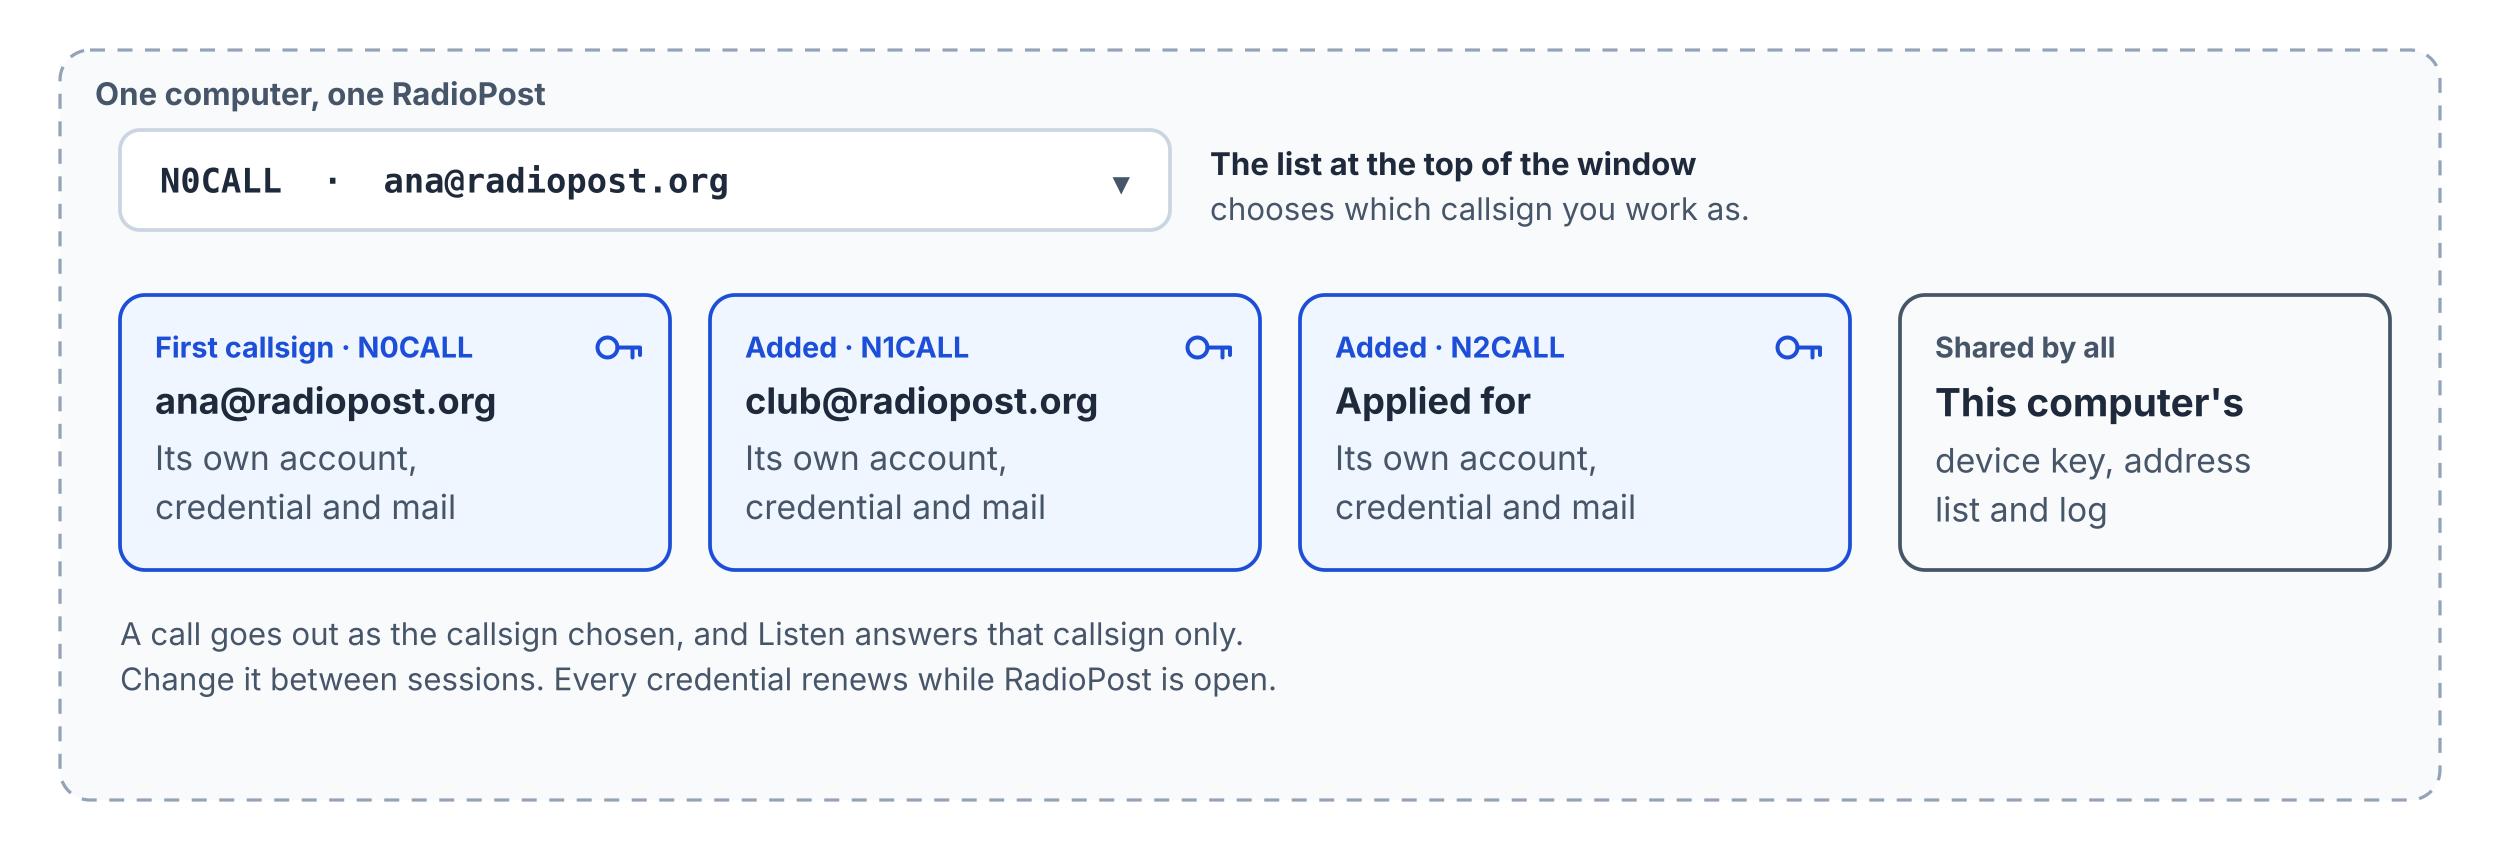
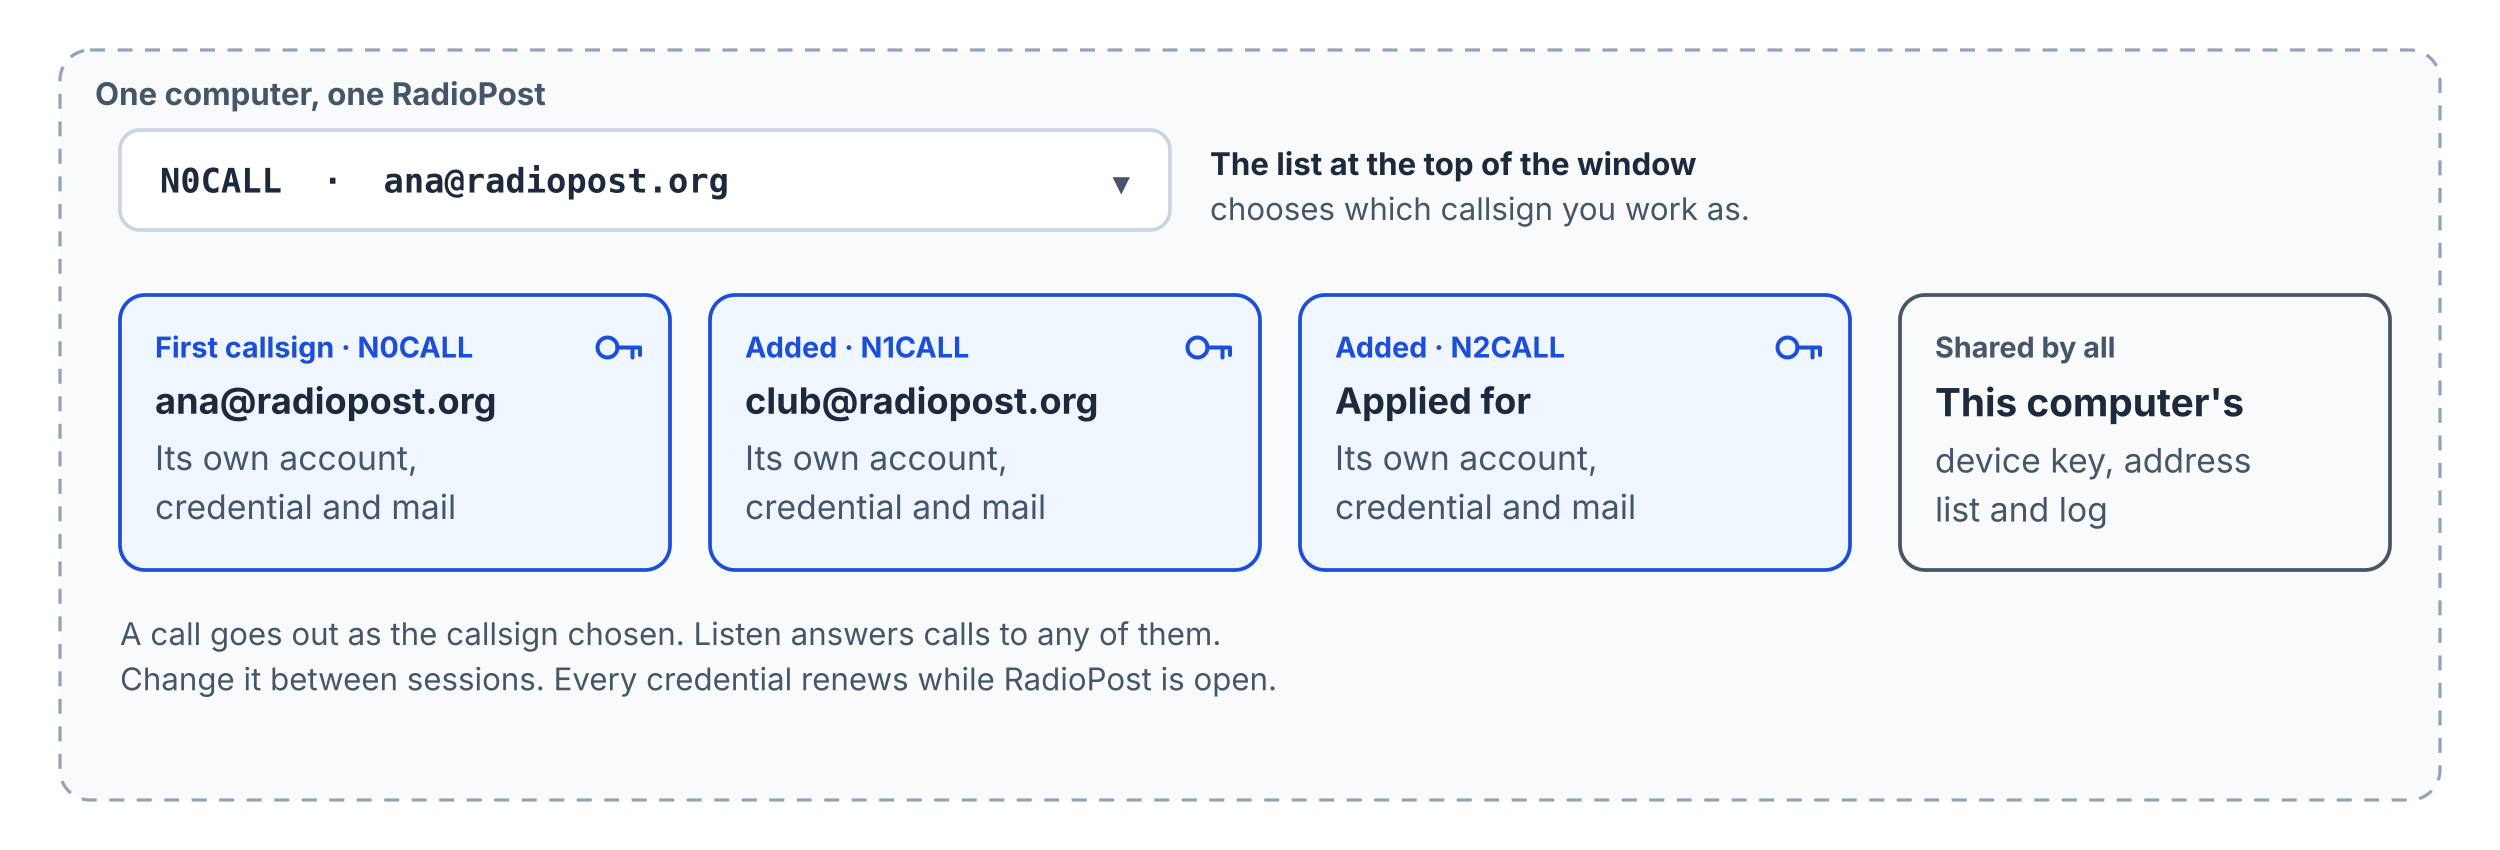
<svg xmlns="http://www.w3.org/2000/svg" viewBox="0 0 1000 340" width="1000" height="340" role="img" aria-label="Several callsigns on one computer">
  <defs>
    <marker id="ah-radio" viewBox="0 0 10 10" refX="8.5" refY="5" markerWidth="7" markerHeight="7" orient="auto-start-reverse">
      <path d="M 0 0 L 10 5 L 0 10 z" fill="#c2410c" />
    </marker>
    <marker id="ah-internet" viewBox="0 0 10 10" refX="8.5" refY="5" markerWidth="7" markerHeight="7" orient="auto-start-reverse">
      <path d="M 0 0 L 10 5 L 0 10 z" fill="#334155" />
    </marker>
    <marker id="ah-smtp" viewBox="0 0 10 10" refX="8.5" refY="5" markerWidth="7" markerHeight="7" orient="auto-start-reverse">
      <path d="M 0 0 L 10 5 L 0 10 z" fill="#6d28d9" />
    </marker>
    <marker id="ah-local" viewBox="0 0 10 10" refX="8.5" refY="5" markerWidth="7" markerHeight="7" orient="auto-start-reverse">
      <path d="M 0 0 L 10 5 L 0 10 z" fill="#64748b" />
    </marker>
    <marker id="ah-fail" viewBox="0 0 10 10" refX="8.5" refY="5" markerWidth="7" markerHeight="7" orient="auto-start-reverse">
      <path d="M 0 0 L 10 5 L 0 10 z" fill="#b91c1c" />
    </marker>
  </defs>
  <rect x="0" y="0" width="1000" height="340" fill="#ffffff" />
  <rect x="24.0" y="20.0" width="952.0" height="300.0" rx="12" fill="#f8fafc" stroke="#94a3b8" stroke-width="1.3" stroke-dasharray="6 5" />
  <text xml:space="preserve" x="38.0" y="42.0" font-family="Inter, 'Segoe UI', 'Helvetica Neue', Helvetica, Arial, sans-serif" font-size="12.5" font-weight="700" fill="#475569" text-anchor="start">One computer, one RadioPost</text>
  <rect x="48.0" y="52.0" width="420.0" height="40.0" rx="8" fill="#ffffff" stroke="#cbd5e1" stroke-width="1.5" />
  <text xml:space="preserve" x="64.0" y="77.0" font-family="'JetBrains Mono', 'Cascadia Mono', Consolas, 'DejaVu Sans Mono', Menlo, monospace" font-size="13.5" font-weight="600" fill="#1e293b" text-anchor="start">N0CALL  ·  ana@radiopost.org</text>
  <text xml:space="preserve" x="452.0" y="78.0" font-family="Inter, 'Segoe UI', 'Helvetica Neue', Helvetica, Arial, sans-serif" font-size="14" font-weight="400" fill="#475569" text-anchor="end">▾</text>
  <text xml:space="preserve" x="484.0" y="70.0" font-family="Inter, 'Segoe UI', 'Helvetica Neue', Helvetica, Arial, sans-serif" font-size="12.5" font-weight="700" fill="#1e293b" text-anchor="start">The list at the top of the window</text>
  <text xml:space="preserve" x="484.0" y="88.0" font-family="Inter, 'Segoe UI', 'Helvetica Neue', Helvetica, Arial, sans-serif" font-size="12.5" font-weight="400" fill="#475569" text-anchor="start">chooses which callsign you work as.</text>
  <rect x="48.0" y="118.0" width="220.0" height="110.0" rx="10" fill="#eff6ff" stroke="#1d4ed8" stroke-width="1.5" />
  <text xml:space="preserve" x="62.0" y="143.0" font-family="Inter, 'Segoe UI', 'Helvetica Neue', Helvetica, Arial, sans-serif" font-size="11.5" font-weight="650" fill="#1d4ed8" text-anchor="start">First callsign · N0CALL</text>
  <text xml:space="preserve" x="62.0" y="165.5" font-family="Inter, 'Segoe UI', 'Helvetica Neue', Helvetica, Arial, sans-serif" font-size="14.5" font-weight="700" fill="#1e293b" text-anchor="start">ana@radiopost.org</text>
  <text xml:space="preserve" x="62.0" y="188.0" font-family="Inter, 'Segoe UI', 'Helvetica Neue', Helvetica, Arial, sans-serif" font-size="13.5" font-weight="400" fill="#475569" text-anchor="start">Its own account,</text>
  <text xml:space="preserve" x="62.0" y="207.6" font-family="Inter, 'Segoe UI', 'Helvetica Neue', Helvetica, Arial, sans-serif" font-size="13.5" font-weight="400" fill="#475569" text-anchor="start">credential and mail</text>
  <g fill="none" stroke="#1d4ed8" stroke-width="1.6" stroke-linecap="round">
    <circle cx="243" cy="139" r="4" />
    <path d="M 247 139 L 256 139 M 253 139 L 253 143 M 256 139 L 256 142" />
  </g>
  <rect x="284.0" y="118.0" width="220.0" height="110.0" rx="10" fill="#eff6ff" stroke="#1d4ed8" stroke-width="1.5" />
  <text xml:space="preserve" x="298.0" y="143.0" font-family="Inter, 'Segoe UI', 'Helvetica Neue', Helvetica, Arial, sans-serif" font-size="11.5" font-weight="650" fill="#1d4ed8" text-anchor="start">Added · N1CALL</text>
  <text xml:space="preserve" x="298.0" y="165.5" font-family="Inter, 'Segoe UI', 'Helvetica Neue', Helvetica, Arial, sans-serif" font-size="14.5" font-weight="700" fill="#1e293b" text-anchor="start">club@radiopost.org</text>
  <text xml:space="preserve" x="298.0" y="188.0" font-family="Inter, 'Segoe UI', 'Helvetica Neue', Helvetica, Arial, sans-serif" font-size="13.5" font-weight="400" fill="#475569" text-anchor="start">Its own account,</text>
  <text xml:space="preserve" x="298.0" y="207.6" font-family="Inter, 'Segoe UI', 'Helvetica Neue', Helvetica, Arial, sans-serif" font-size="13.5" font-weight="400" fill="#475569" text-anchor="start">credential and mail</text>
  <g fill="none" stroke="#1d4ed8" stroke-width="1.6" stroke-linecap="round">
    <circle cx="479" cy="139" r="4" />
    <path d="M 483 139 L 492 139 M 489 139 L 489 143 M 492 139 L 492 142" />
  </g>
  <rect x="520.0" y="118.0" width="220.0" height="110.0" rx="10" fill="#eff6ff" stroke="#1d4ed8" stroke-width="1.5" />
  <text xml:space="preserve" x="534.0" y="143.0" font-family="Inter, 'Segoe UI', 'Helvetica Neue', Helvetica, Arial, sans-serif" font-size="11.5" font-weight="650" fill="#1d4ed8" text-anchor="start">Added · N2CALL</text>
  <text xml:space="preserve" x="534.0" y="165.5" font-family="Inter, 'Segoe UI', 'Helvetica Neue', Helvetica, Arial, sans-serif" font-size="14.5" font-weight="700" fill="#1e293b" text-anchor="start">Applied for</text>
  <text xml:space="preserve" x="534.0" y="188.0" font-family="Inter, 'Segoe UI', 'Helvetica Neue', Helvetica, Arial, sans-serif" font-size="13.5" font-weight="400" fill="#475569" text-anchor="start">Its own account,</text>
  <text xml:space="preserve" x="534.0" y="207.6" font-family="Inter, 'Segoe UI', 'Helvetica Neue', Helvetica, Arial, sans-serif" font-size="13.5" font-weight="400" fill="#475569" text-anchor="start">credential and mail</text>
  <g fill="none" stroke="#1d4ed8" stroke-width="1.6" stroke-linecap="round">
    <circle cx="715" cy="139" r="4" />
    <path d="M 719 139 L 728 139 M 725 139 L 725 143 M 728 139 L 728 142" />
  </g>
  <rect x="760.0" y="118.0" width="196.0" height="110.0" rx="10" fill="#f8fafc" stroke="#475569" stroke-width="1.5" />
  <text xml:space="preserve" x="774.0" y="143.0" font-family="Inter, 'Segoe UI', 'Helvetica Neue', Helvetica, Arial, sans-serif" font-size="11.5" font-weight="650" fill="#475569" text-anchor="start">Shared by all</text>
  <text xml:space="preserve" x="774.0" y="166.5" font-family="Inter, 'Segoe UI', 'Helvetica Neue', Helvetica, Arial, sans-serif" font-size="15.5" font-weight="700" fill="#1e293b" text-anchor="start">This computer's</text>
  <text xml:space="preserve" x="774.0" y="189.0" font-family="Inter, 'Segoe UI', 'Helvetica Neue', Helvetica, Arial, sans-serif" font-size="13.5" font-weight="400" fill="#475569" text-anchor="start">device key, address</text>
  <text xml:space="preserve" x="774.0" y="208.6" font-family="Inter, 'Segoe UI', 'Helvetica Neue', Helvetica, Arial, sans-serif" font-size="13.5" font-weight="400" fill="#475569" text-anchor="start">list and log</text>
-   <text xml:space="preserve" x="48.0" y="258.0" font-family="Inter, 'Segoe UI', 'Helvetica Neue', Helvetica, Arial, sans-serif" font-size="12.5" font-weight="400" fill="#475569" text-anchor="start">A call goes out as the callsign chosen, and Listen answers that callsign only.</text>
+   <text xml:space="preserve" x="48.0" y="258.0" font-family="Inter, 'Segoe UI', 'Helvetica Neue', Helvetica, Arial, sans-serif" font-size="12.5" font-weight="400" fill="#475569" text-anchor="start">A call goes out as the callsign chosen. Listen answers calls to any of them.</text>
  <text xml:space="preserve" x="48.0" y="276.1" font-family="Inter, 'Segoe UI', 'Helvetica Neue', Helvetica, Arial, sans-serif" font-size="12.5" font-weight="400" fill="#475569" text-anchor="start">Change it between sessions. Every credential renews while RadioPost is open.</text>
</svg>
